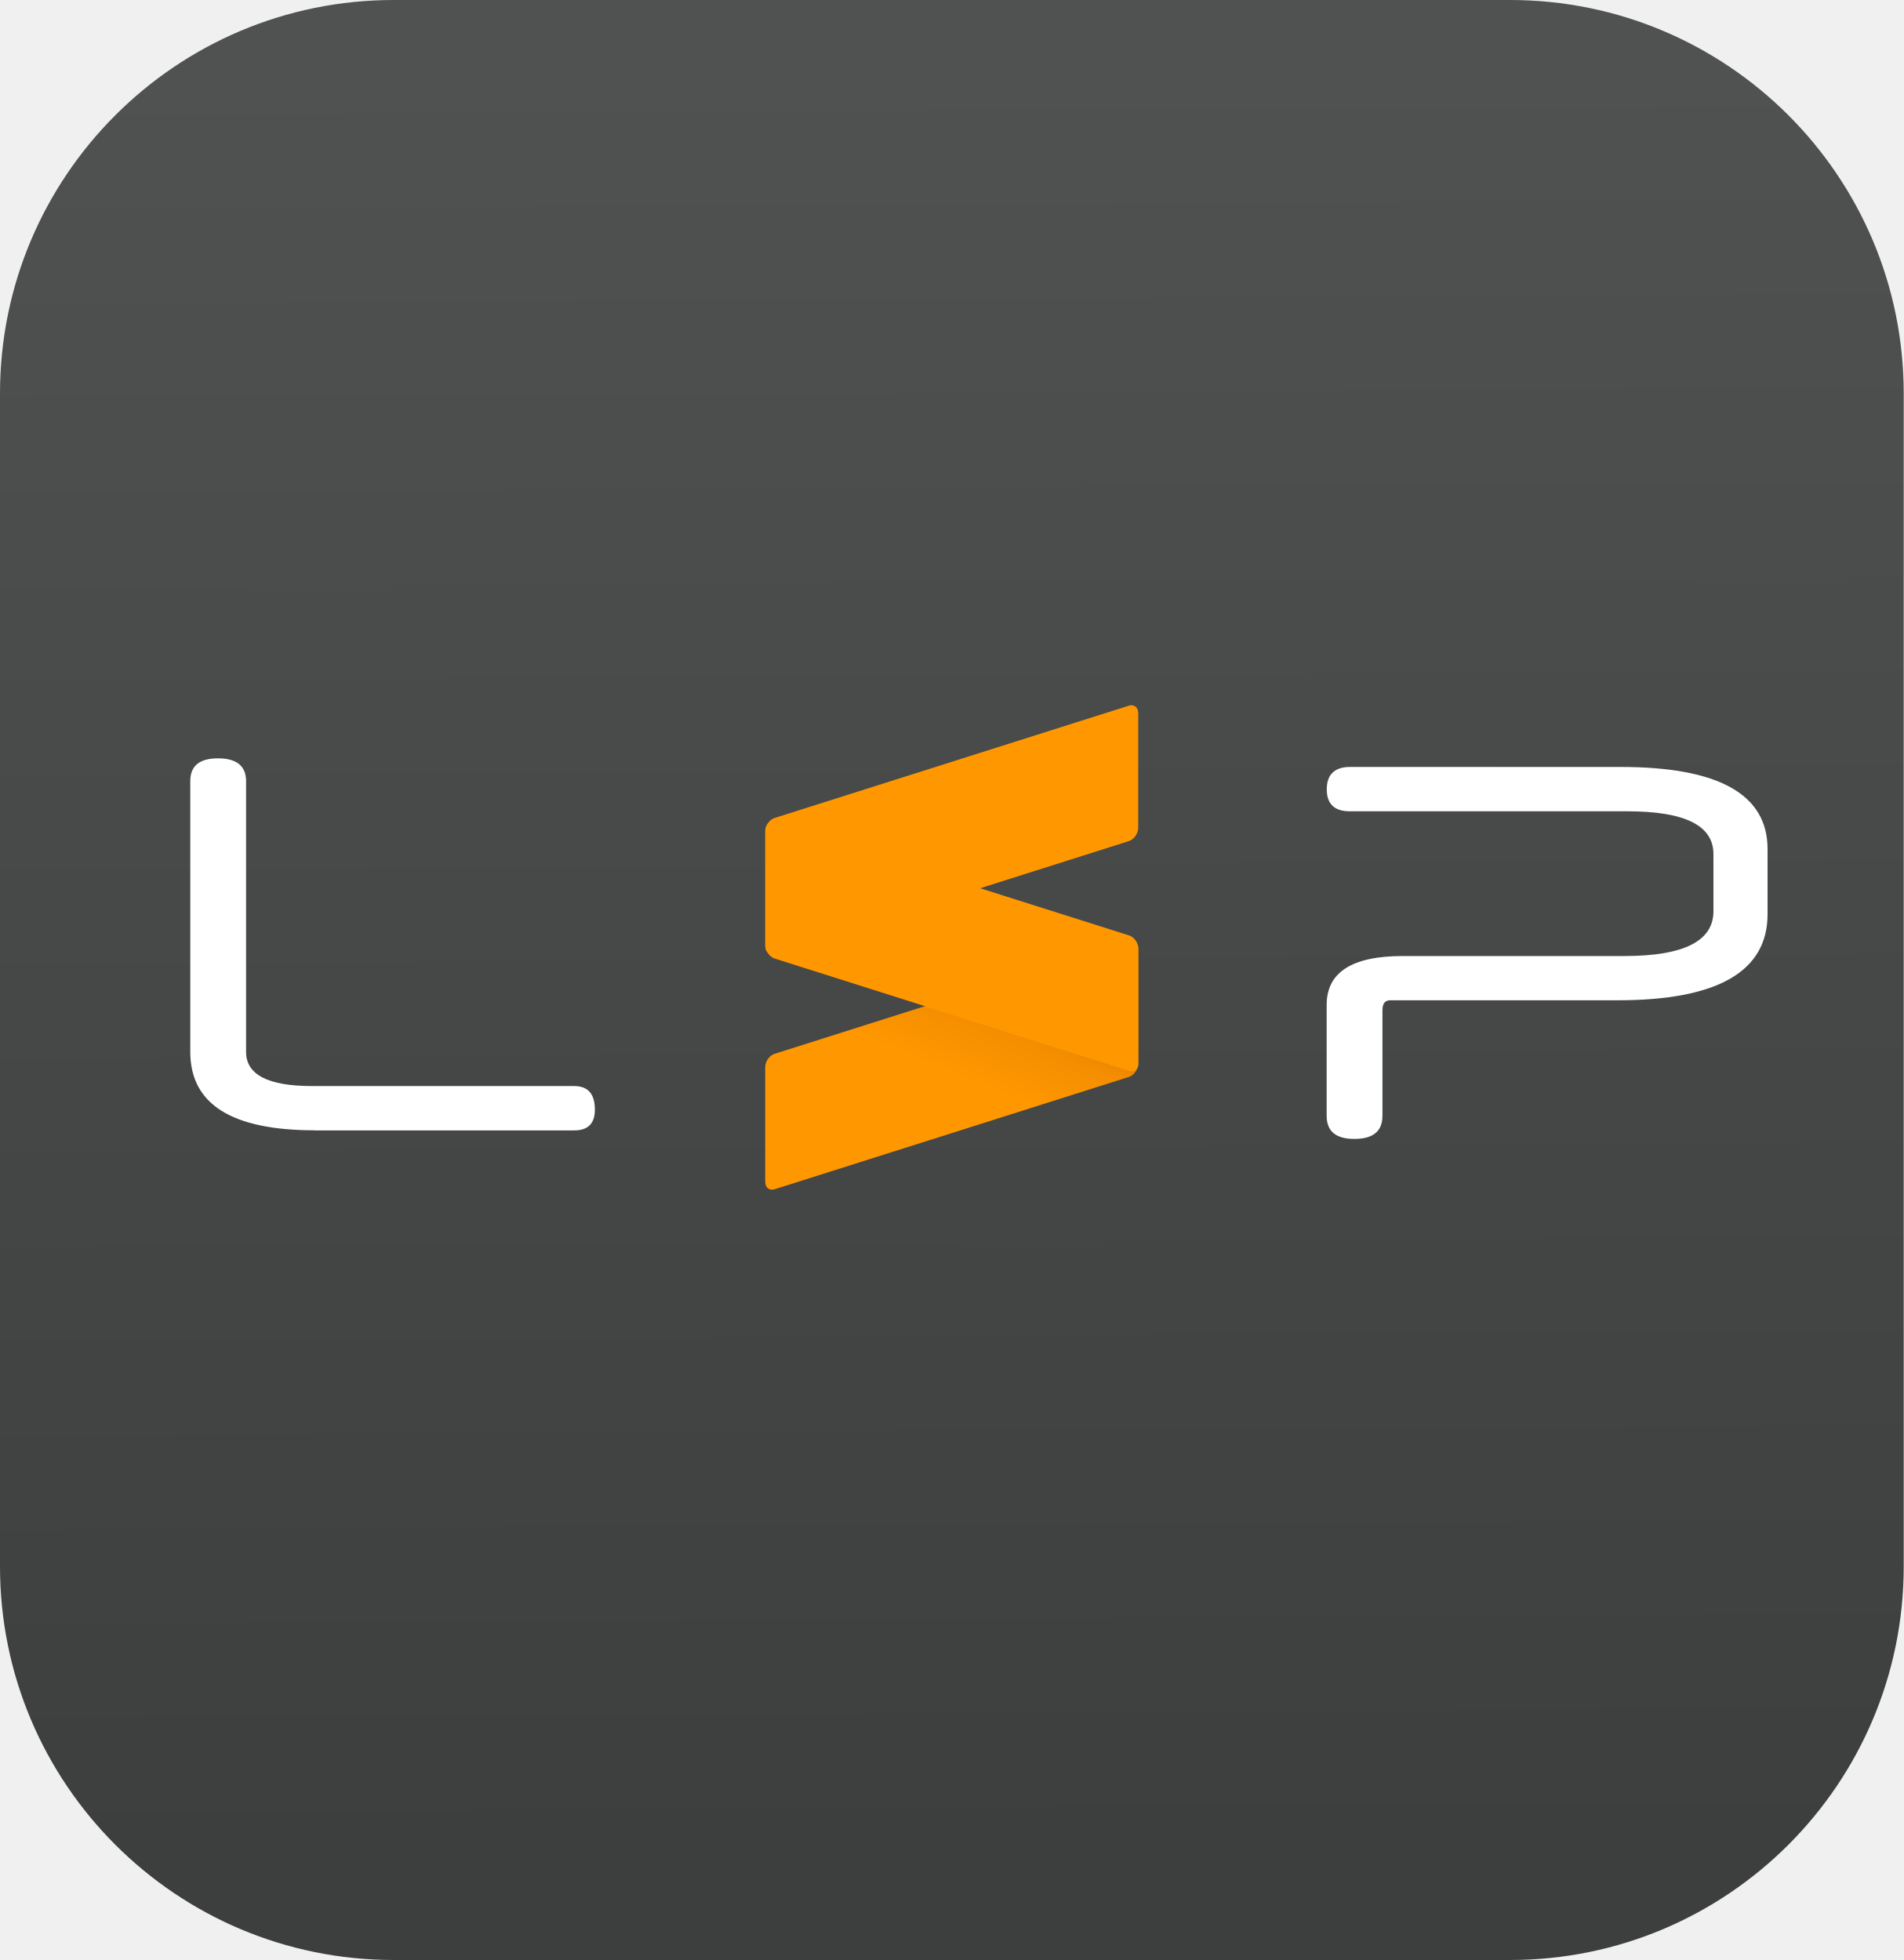
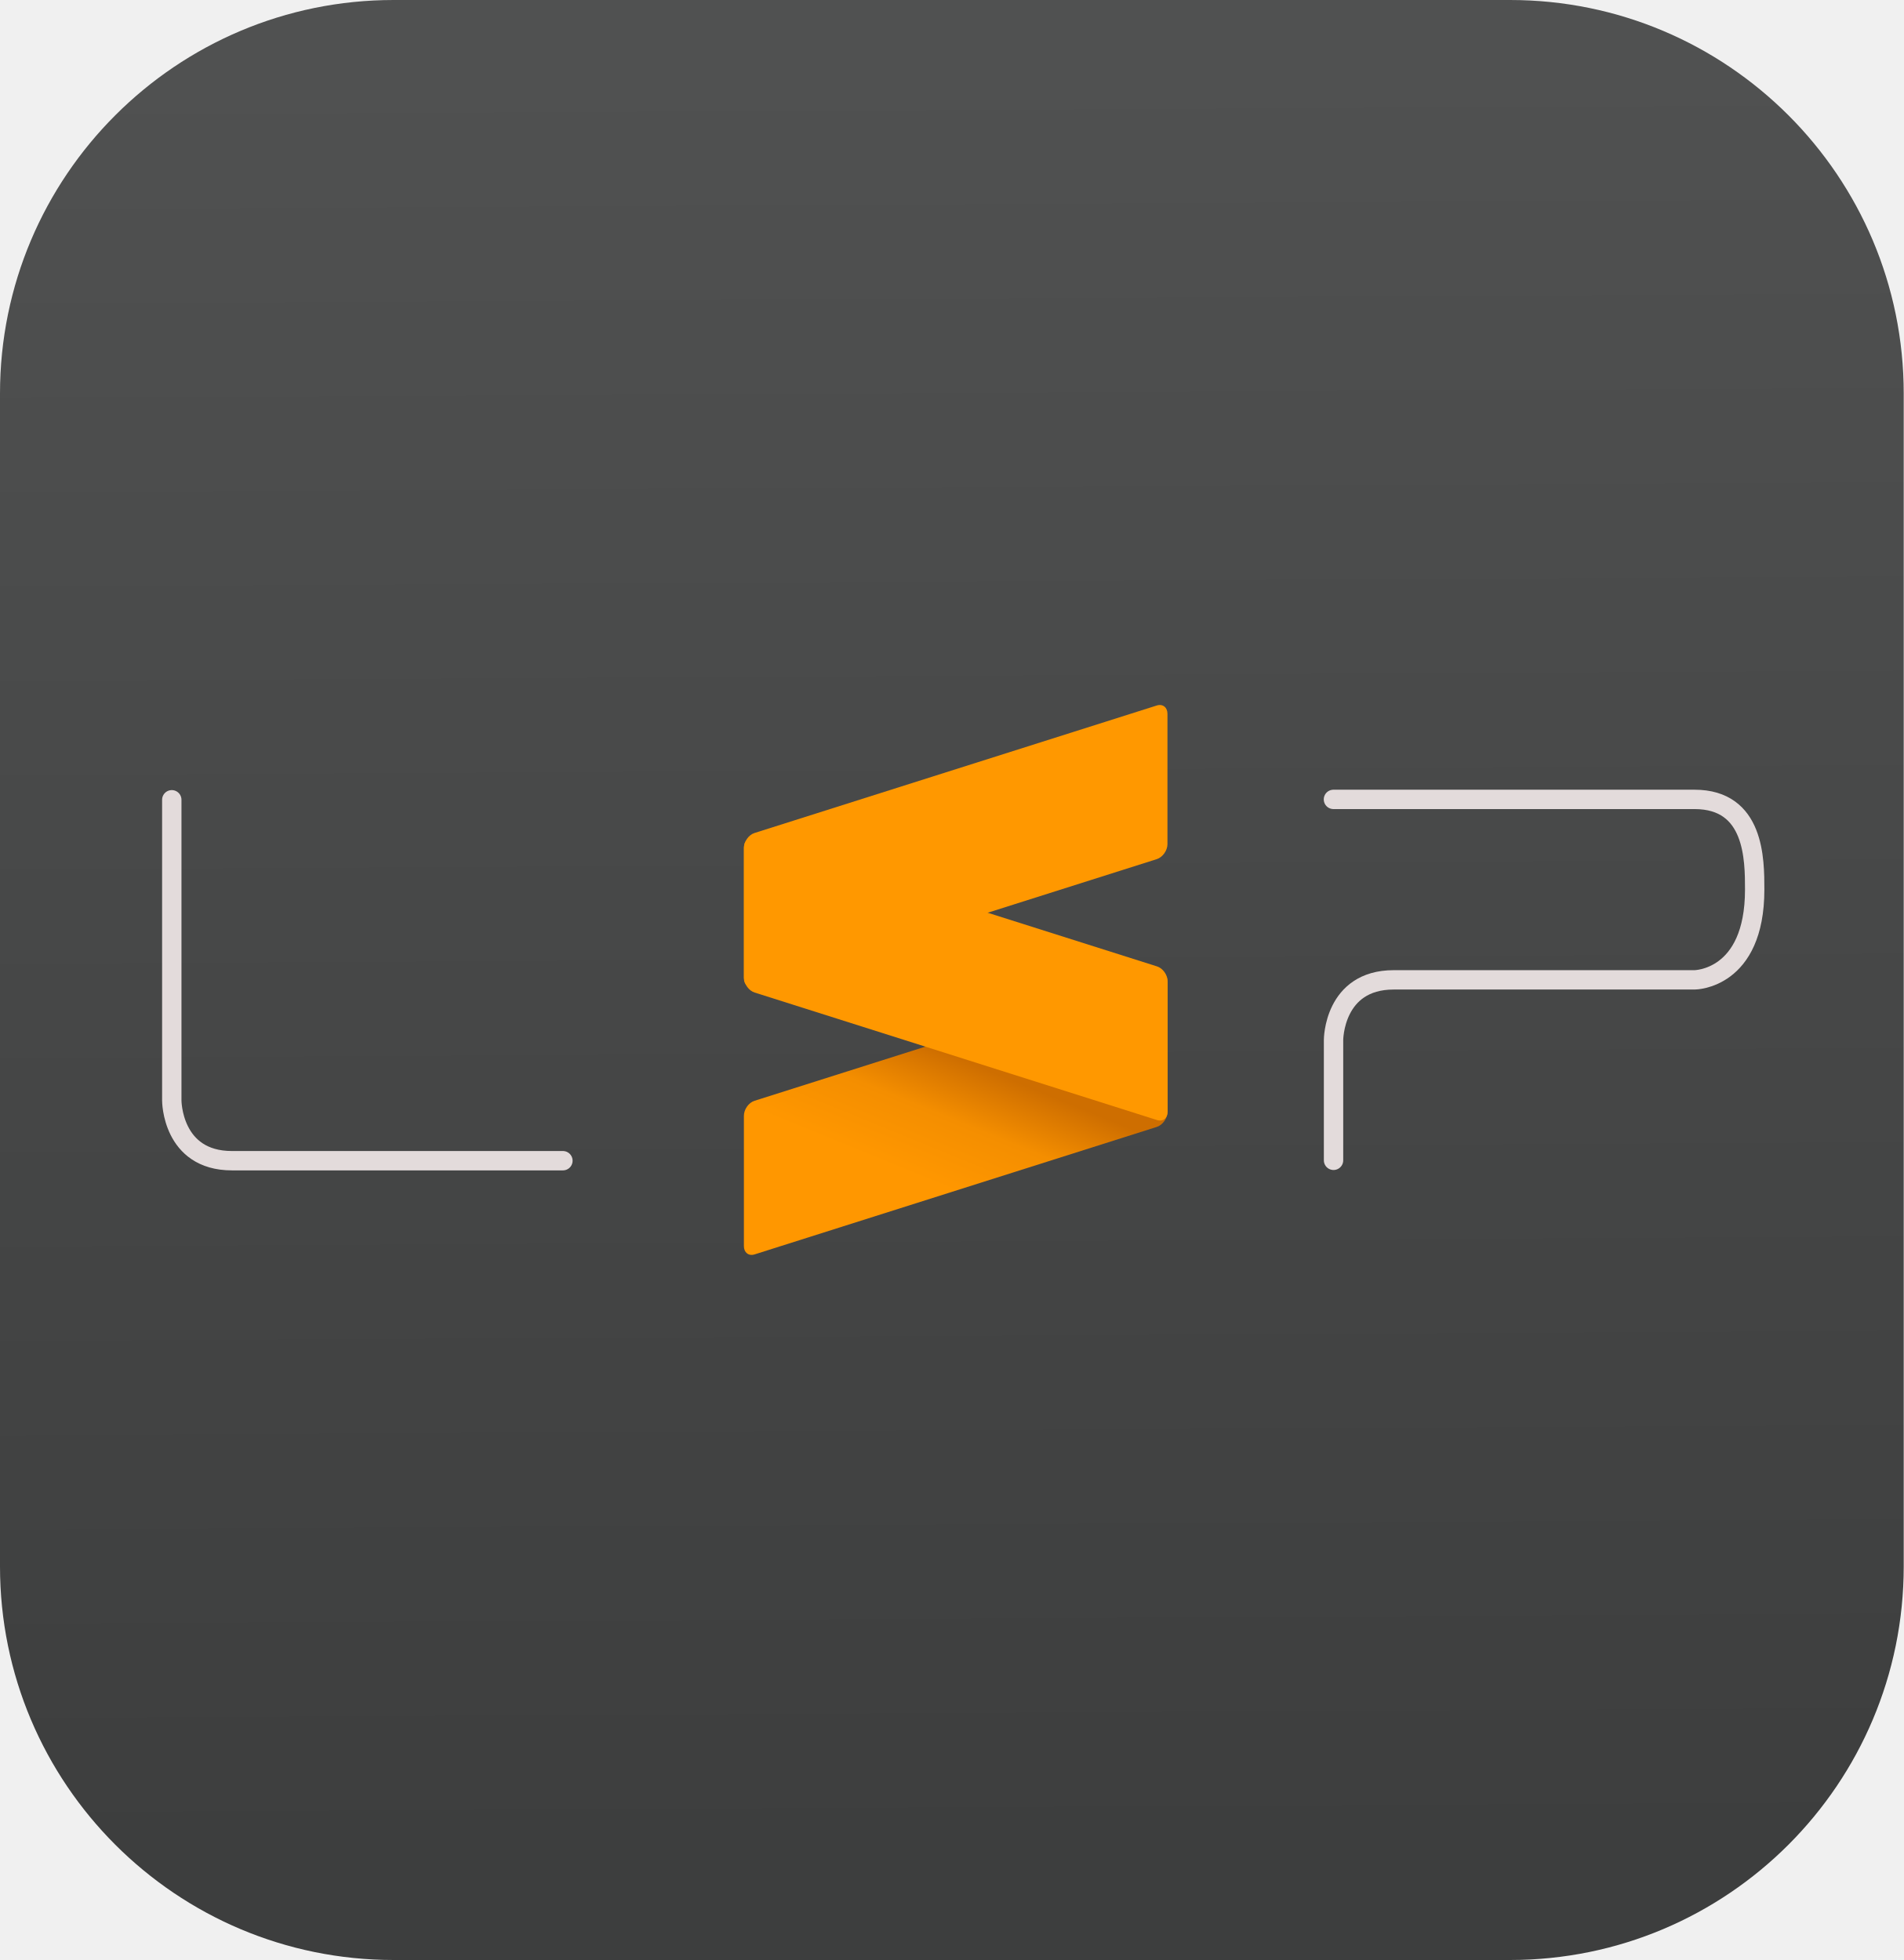
<svg xmlns="http://www.w3.org/2000/svg" viewBox="0 0 196.59 202.45">
  <defs>
    <style>
-       .uuid-2c7ed790-b36e-4a46-8e58-fbd8dec625ab {
-         fill: url(#uuid-6af4a765-c9cc-4b2b-ac02-11a1e0e297e6);
+       .uuid-971faad3-8595-4134-abfd-f8ac6ae9584a {
+         fill: url(#uuid-dc2174d7-f709-4e07-8140-3cacd665b07d);
      }
-       .uuid-525d8760-3910-4525-a6cb-5d14a5bbcb21 {
-         fill: url(#uuid-4c88d131-a9ff-48a8-b2e2-dc945db675d1);
+ 
+       .uuid-971faad3-8595-4134-abfd-f8ac6ae9584a, .uuid-f54f4a5d-31f7-40b3-9b04-c7201d93c3a4 {
+         fill-rule="evenodd";
+       }
+       .uuid-477dbc25-c4cb-41ff-adec-c08734b5132b {
+         fill: url(#uuid-2a66aa6f-817a-4716-80d6-ba09e142c657);
      }
    </style>
-     <linearGradient id="uuid-4c88d131-a9ff-48a8-b2e2-dc945db675d1" x1="98.78" y1="191.54" x2="97.78" y2="6.5" gradientUnits="userSpaceOnUse">
+     <linearGradient id="uuid-2a66aa6f-817a-4716-80d6-ba09e142c657" x1="98.78" y1="191.54" x2="97.78" y2="6.5" gradientUnits="userSpaceOnUse">
      <stop offset="0" stop-color="#3d3e3e" />
      <stop offset="1" stop-color="#505151" />
    </linearGradient>
-     <linearGradient id="uuid-6af4a765-c9cc-4b2b-ac02-11a1e0e297e6" x1="-852.84" y1="635.08" x2="-852.56" y2="635.08" gradientTransform="translate(31341.19 -24842.98) rotate(-73.35) scale(41.14 -35.87) skewX(4.87)" gradientUnits="userSpaceOnUse">
+     <linearGradient id="uuid-dc2174d7-f709-4e07-8140-3cacd665b07d" x1="-897.71" y1="316.26" x2="-894.14" y2="316.26" gradientTransform="translate(1975.7 -2642.2) rotate(-73.35) scale(3.66 -3.19) skewX(4.87)" gradientUnits="userSpaceOnUse">
      <stop offset="0" stop-color="#ff9700" />
      <stop offset=".53" stop-color="#f48e00" />
-       <stop offset="1" stop-color="#d06f00" />
+       <stop offset="1" stop-color="#ce6e00" />
    </linearGradient>
  </defs>
-   <g id="uuid-f39b8cae-7773-49d4-85a0-01dfb919543d" data-name="Base">
-     <rect class="uuid-525d8760-3910-4525-a6cb-5d14a5bbcb21" width="196.59" height="202.45" rx="40.65" ry="40.65" />
+   <g id="uuid-f42837d7-557b-4a8a-969c-298470e486ae" data-name="Base">
+     <rect class="uuid-477dbc25-c4cb-41ff-adec-c08734b5132b" width="196.59" height="202.45" rx="40.65" ry="40.65" />
  </g>
-   <g id="uuid-1bf929e8-8b8f-4435-86d4-9623adb3f9f7" data-name="Layer 4">
-     <path class="uuid-34e2858b-0d52-4609-9f4e-c63151b6aa09" fill="#fff" d="m32.5,116.75c-8.57,0-12.85-2.7-12.85-8.1v-27.97c0-1.57.95-2.35,2.86-2.35s2.9.78,2.9,2.35v27.97c0,2.35,2.27,3.53,6.8,3.53h27.08c1.43,0,2.14.81,2.14,2.44,0,1.43-.71,2.14-2.14,2.14h-26.79Z" />
-     <path class="uuid-34e2858b-0d52-4609-9f4e-c63151b6aa09" fill="#fff" d="m176.94,88.21c0-2.94-2.95-4.41-8.86-4.41h-28.68c-1.6,0-2.39-.76-2.39-2.27s.8-2.31,2.39-2.31h27.97c10.11,0,15.16,2.83,15.16,8.48v6.72c0,5.94-5.17,8.9-15.5,8.9h-23.47c-.53,0-.8.34-.8,1.01v10.92c0,1.6-.97,2.39-2.9,2.39s-2.86-.8-2.86-2.39v-11.46c0-3.36,2.62-5.04,7.85-5.04h22.89c6.13,0,9.2-1.54,9.2-4.62v-5.92Z" />
-   </g>
-   <g id="uuid-e77f8c60-c1ea-4048-b33b-f19c5248b727" data-name="Sublime">
-     <g>
-       <path class="uuid-2c7ed790-b36e-4a46-8e58-fbd8dec625ab" fill-rule="evenodd" d="m117.54,98.01c0-.59-.43-.92-.97-.76l-36.58,11.6c-.53.17-.97.78-.97,1.37v11.86c0,.59.43.93.97.76l36.58-11.6c.53-.17.97-.78.97-1.37v-11.86Z" />
-       <path class="uuid-edd40533-2f8f-4fa4-ba21-1eeaa21570db" fill-rule="evenodd" fill="#ff9800" d="m79.03,97.64c0,.59.43,1.2.97,1.37l36.59,11.6c.53.17.97-.17.97-.76v-11.86c0-.59-.43-1.2-.97-1.37l-36.59-11.6c-.53-.17-.97.17-.97.76v11.86Z" />
-       <path class="uuid-edd40533-2f8f-4fa4-ba21-1eeaa21570db" fill-rule="evenodd" fill="#ff9800" d="m117.54,73.65c0-.59-.43-.93-.97-.76l-36.58,11.6c-.53.17-.97.78-.97,1.37v11.86c0,.59.43.92.97.76l36.58-11.6c.53-.17.97-.78.97-1.37v-11.86Z" />
+   <g id="uuid-bb0dc0a0-c4af-44b4-bfe7-7c09e94105c3" data-name="Sublime">
+     <g id="uuid-10f90c62-afe9-4cf9-82f6-5c18ca0a8b73" data-name="layer1">
+       <g id="uuid-910e04b9-a3f4-4df3-869a-5083125b64bd" data-name="g965">
+         <path id="uuid-d6caff97-c05b-45c2-b54c-da08029e73d9" data-name="path892" class="uuid-ff899630-fcb8-4f8e-b67a-bccd1edaae62" fill="none" stroke="#e3dbdb" stroke-linecap="round" stroke-miterlimit="15.12" stroke-width="2px" d="m17.74,82.61v31.07s0,6.21,6.21,6.21h34.18" />
+         <path id="uuid-a4394d2b-bdd8-4499-83b1-590ed88714c1" data-name="path896" class="uuid-ff899630-fcb8-4f8e-b67a-bccd1edaae62" fill="none" stroke="#e3dbdb" stroke-linecap="round" stroke-miterlimit="15.12" stroke-width="2px" d="m137.71,119.85v-12.43s0-6.21,6.21-6.21h31.07s6.21,0,6.21-9.32c0-3.11,0-9.32-6.21-9.32h-37.29" />
+         <g id="uuid-8fb2020f-812d-465e-a4e4-4df2236d804c" data-name="g32">
+           <path id="uuid-0a51a082-1c4c-43c4-b5e1-08cf286ae289" data-name="path26" class="uuid-971faad3-8595-4134-abfd-f8ac6ae9584a" fill-rule="evenodd" d="m120.56,101.39c0-.67-.49-1.05-1.1-.86l-41.54,13.17c-.61.19-1.1.89-1.1,1.55v13.46c0,.67.49,1.05,1.1.86l41.54-13.17c.6-.19,1.1-.89,1.1-1.55v-13.46Z" />
+           <path id="uuid-f8659517-4b15-4e9b-8403-e90e2412ef18" data-name="path28" class="uuid-f54f4a5d-31f7-40b3-9b04-c7201d93c3a4" fill-rule="evenodd" fill="#ff9800" d="m76.83,100.97c0,.67.49,1.36,1.1,1.55l41.55,13.17c.61.19,1.1-.19,1.1-.86v-13.46c0-.66-.49-1.36-1.1-1.55l-41.55-13.17c-.61-.19-1.1.19-1.1.86v13.46Z" />
+           <path id="uuid-d12d5947-e621-440a-8bb7-035b19c72d85" data-name="path30" class="uuid-f54f4a5d-31f7-40b3-9b04-c7201d93c3a4" fill-rule="evenodd" fill="#ff9800" d="m120.56,73.73c0-.67-.49-1.05-1.1-.86l-41.54,13.17c-.61.19-1.1.89-1.1,1.55v13.46c0,.67.49,1.05,1.1.86l41.54-13.17c.6-.19,1.1-.89,1.1-1.55v-13.46Z" />
+         </g>
+       </g>
    </g>
  </g>
</svg>
